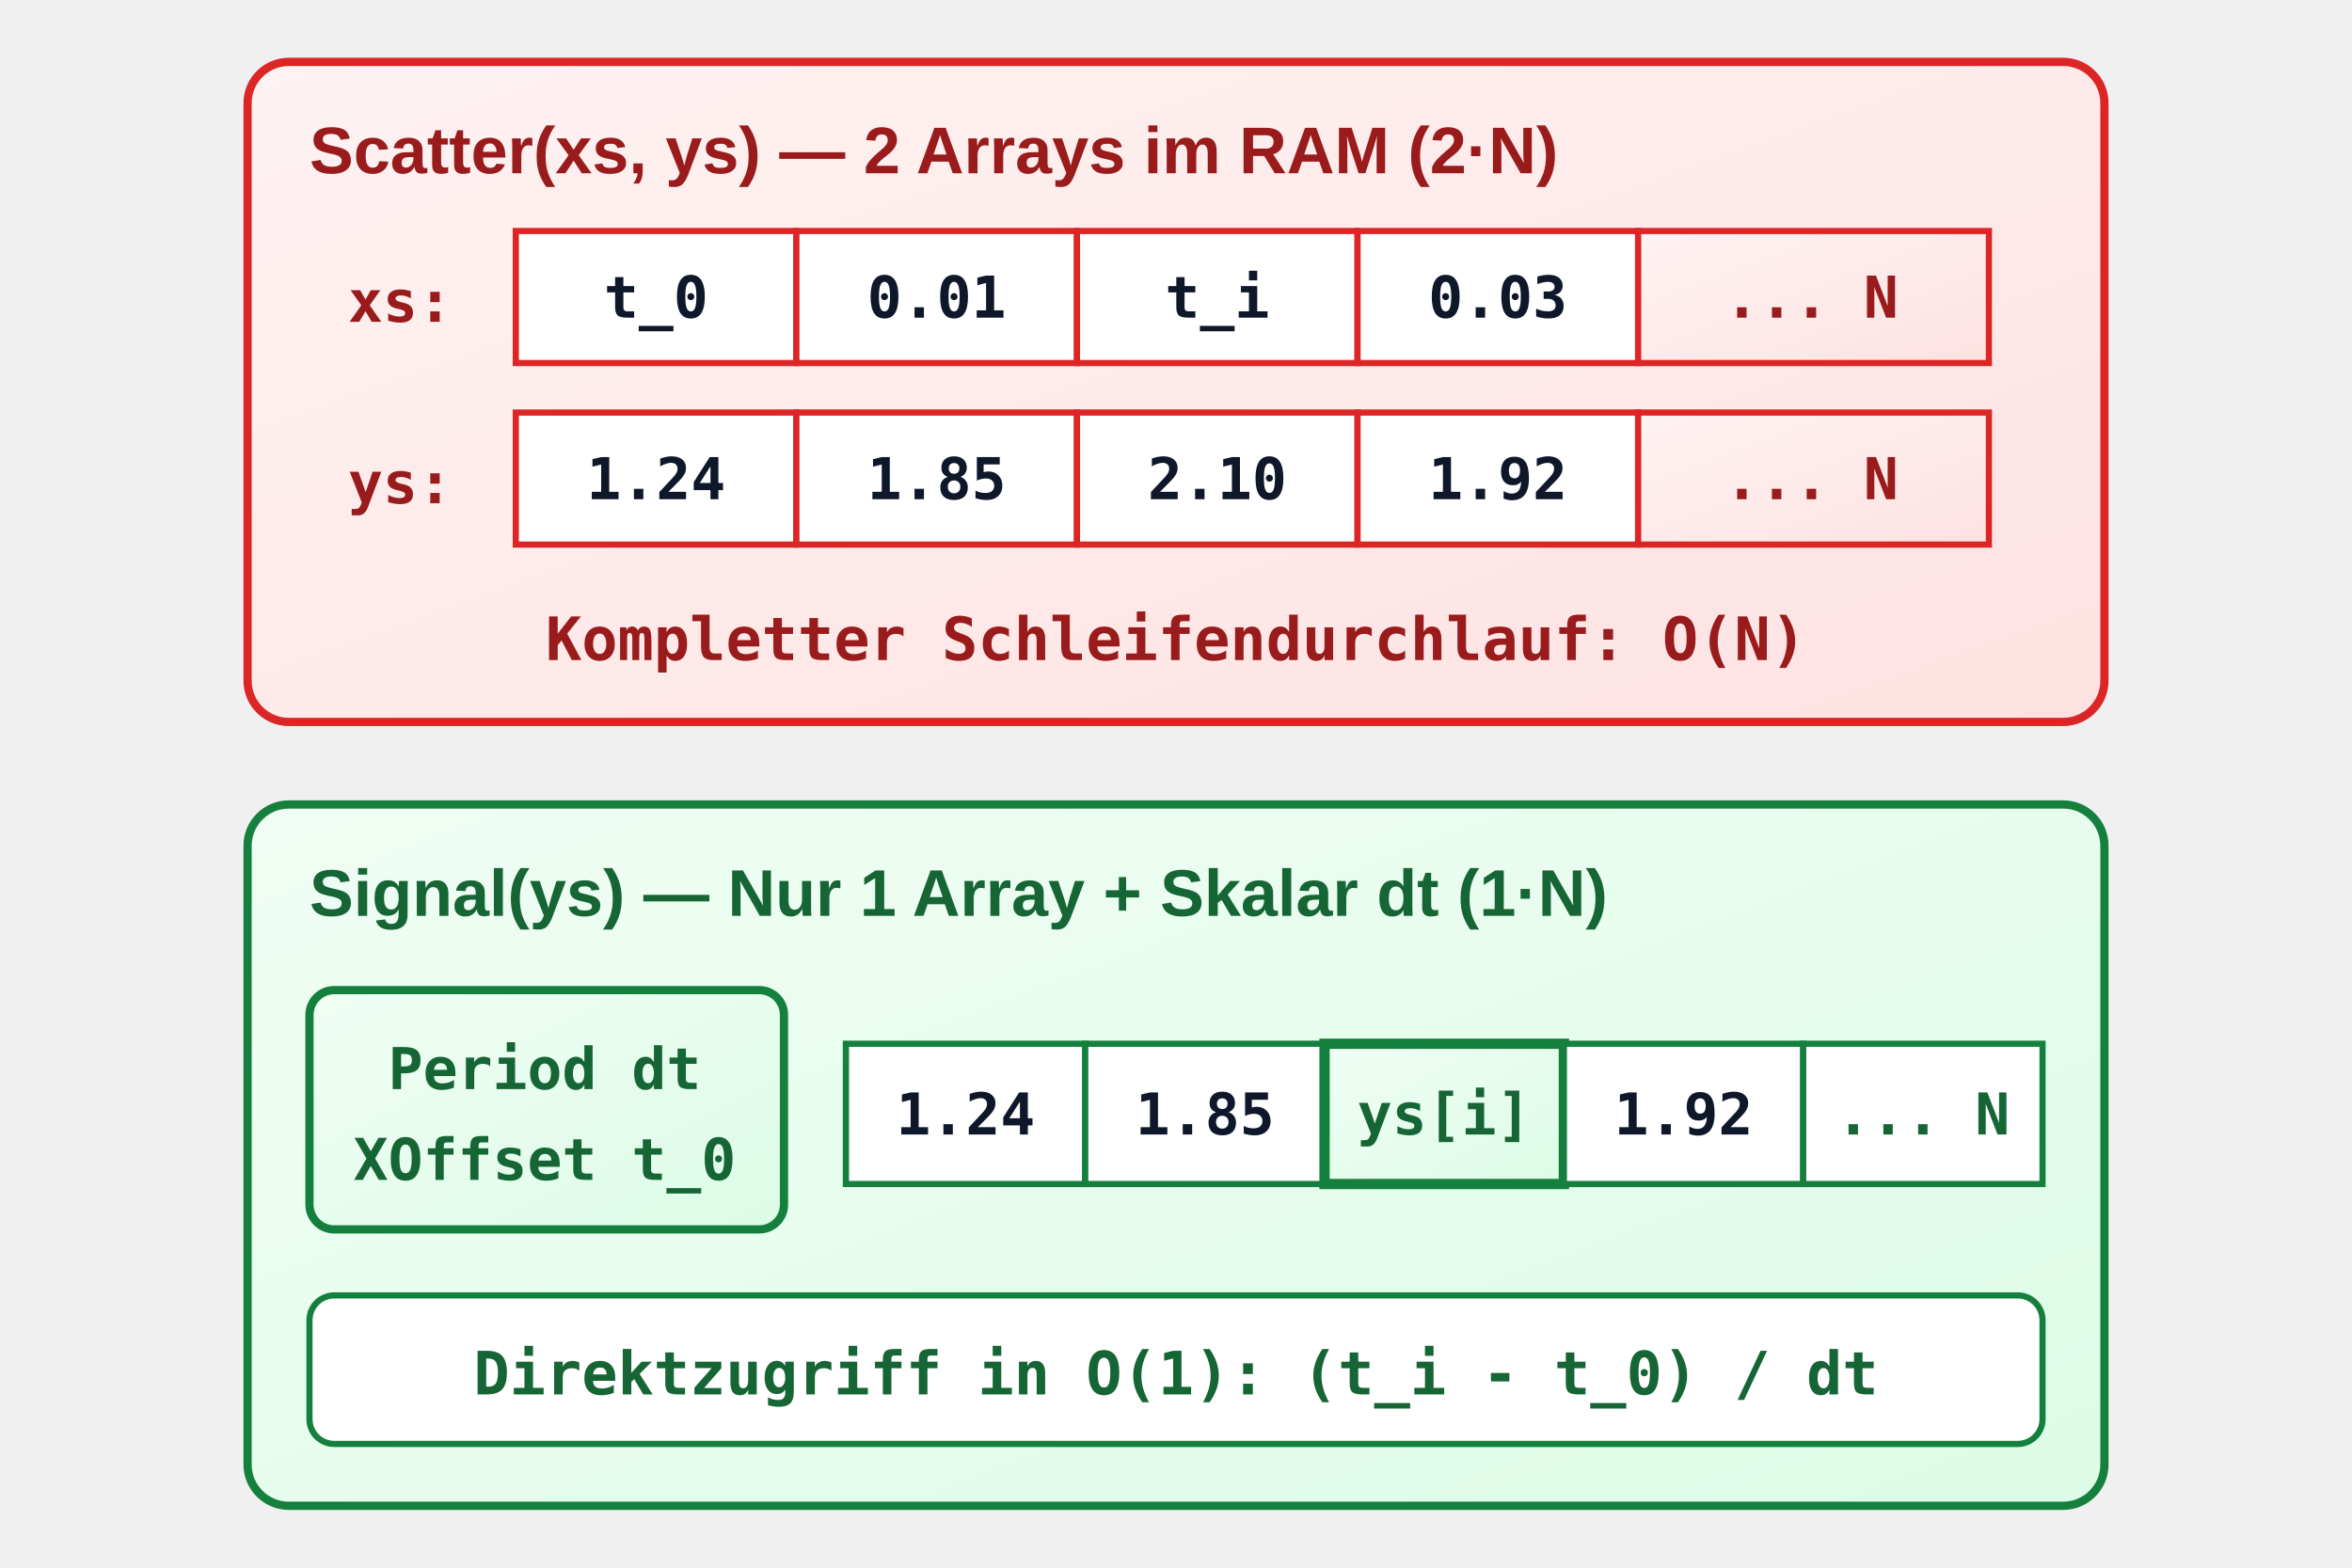
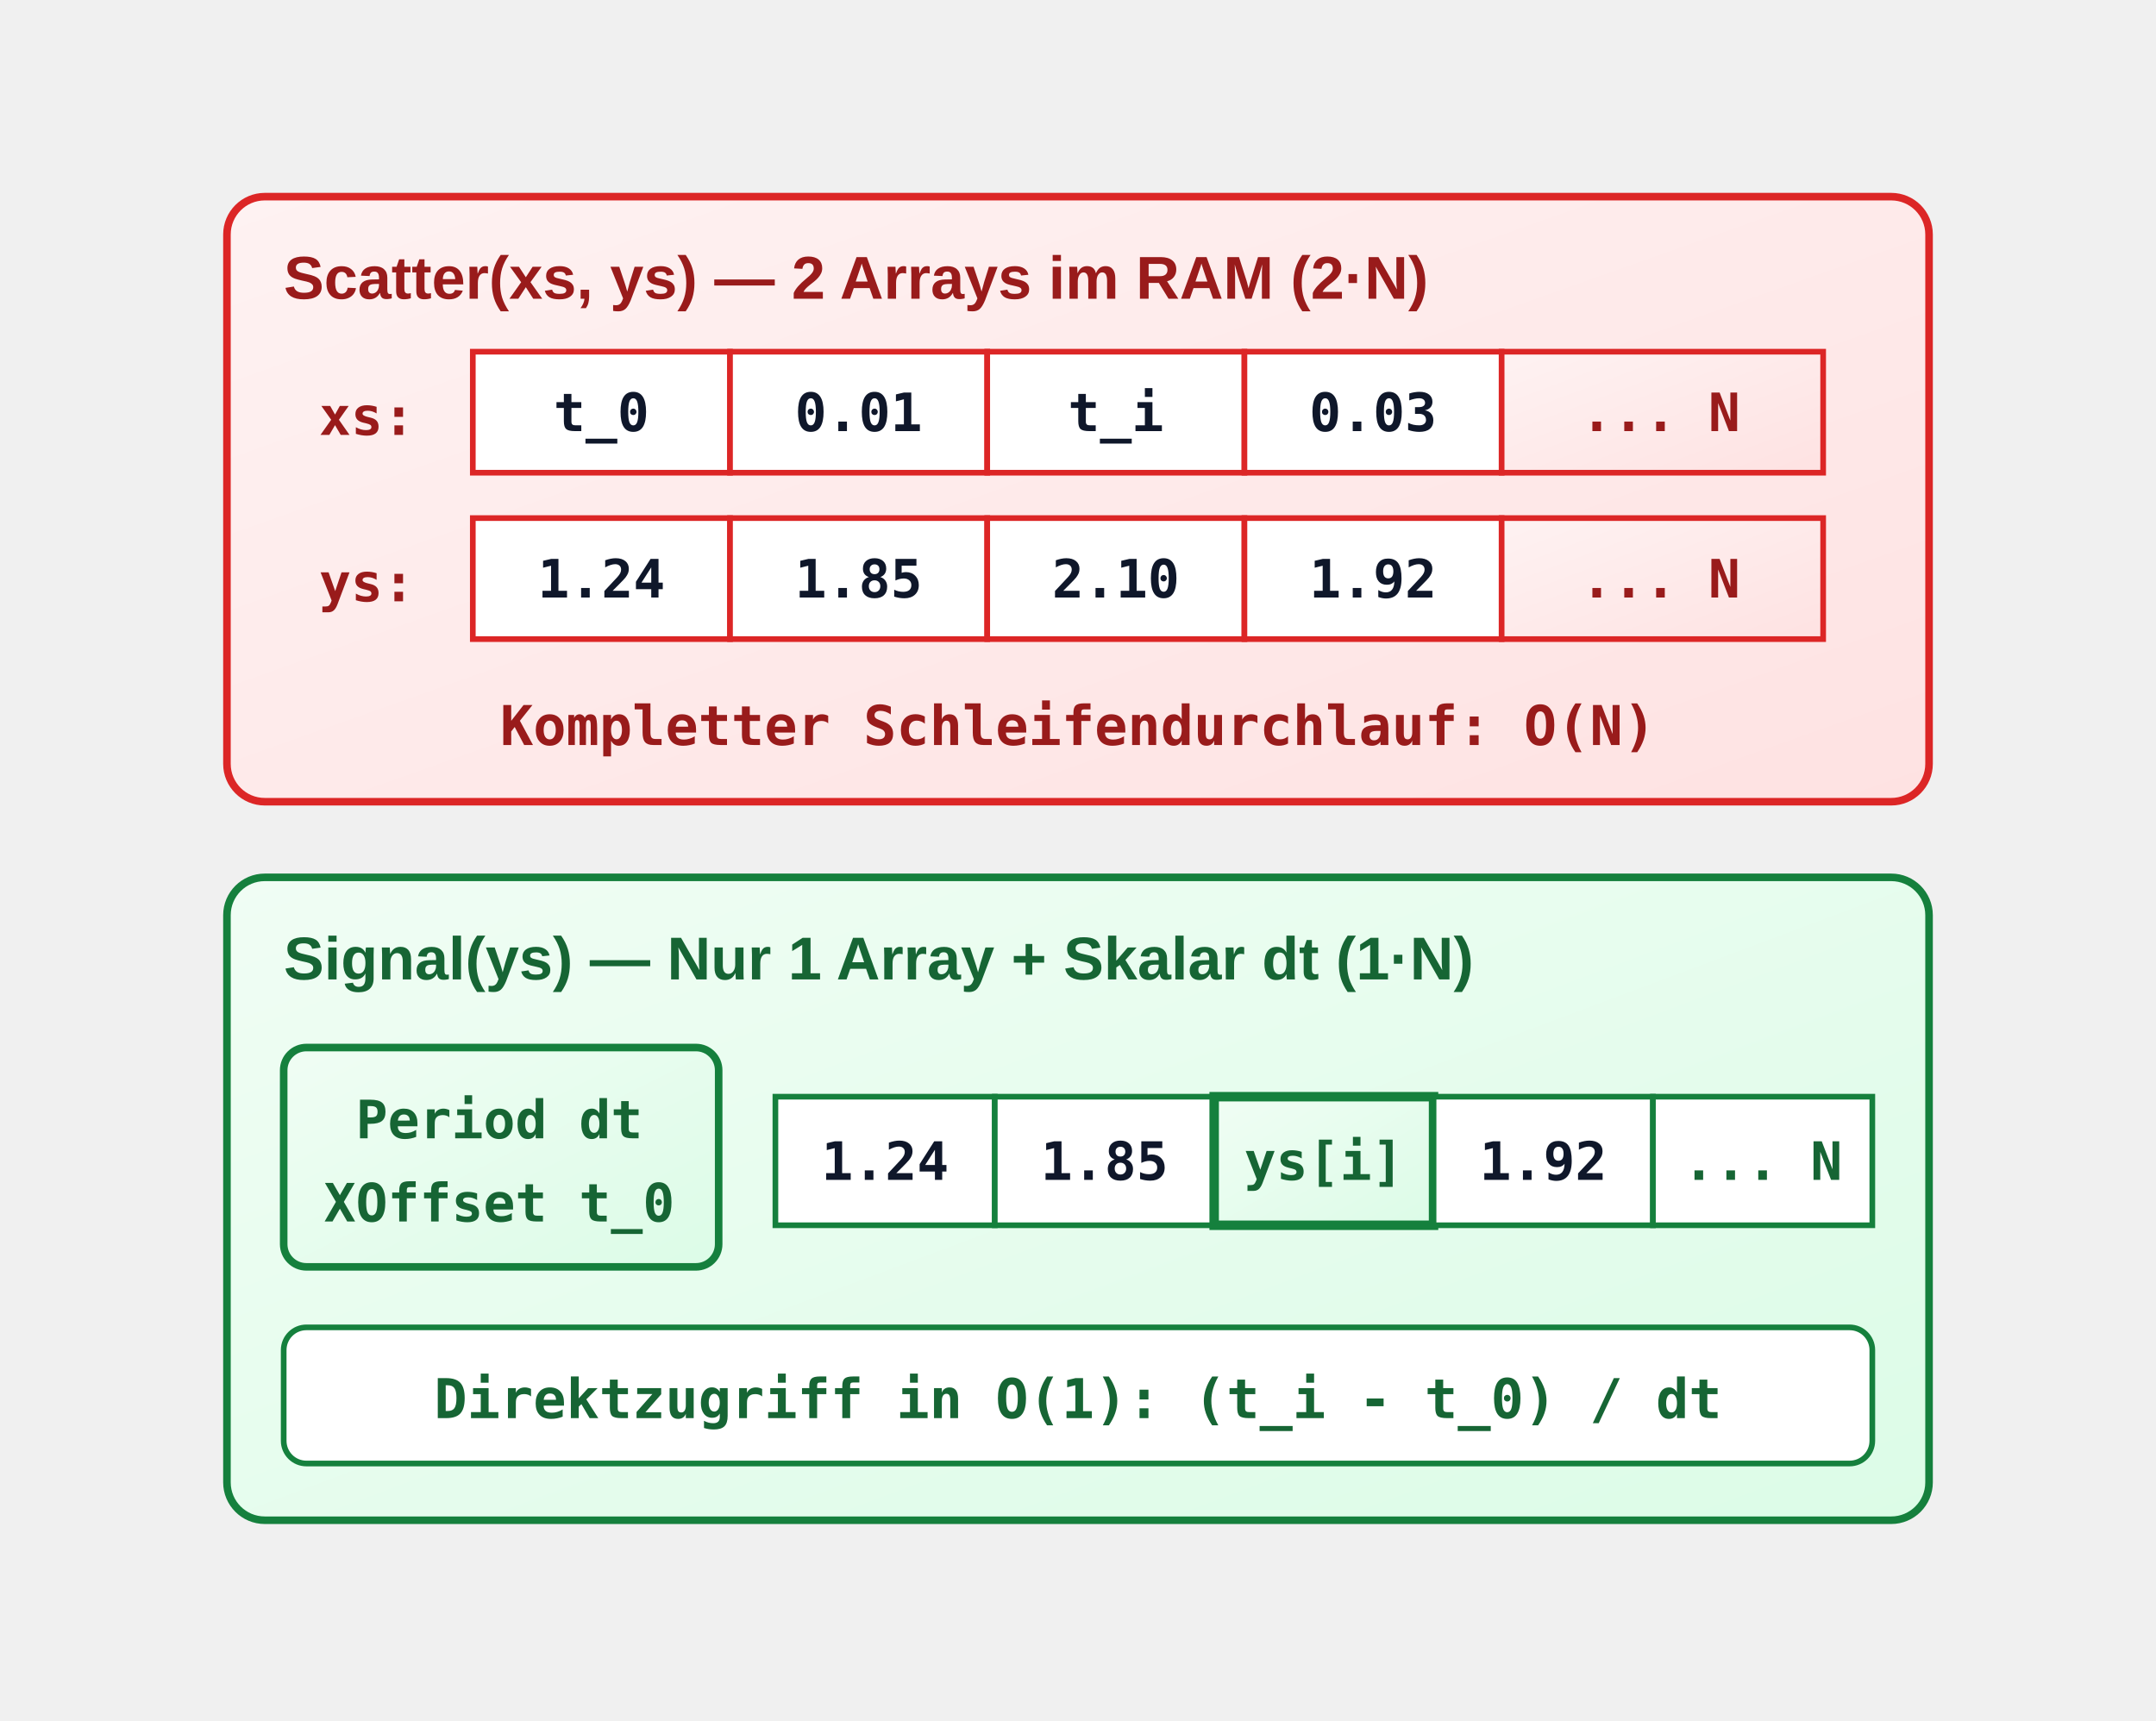
- <svg xmlns="http://www.w3.org/2000/svg" viewBox="-45 0 570 380" width="570" height="380">
+ <svg xmlns="http://www.w3.org/2000/svg" viewBox="-45 -37 570 455" width="570" height="455">
  <defs>
    <linearGradient id="grad-sem-success" x1="0%" y1="0%" x2="100%" y2="100%">
      <stop offset="0%" stop-color="#f0fdf4" />
      <stop offset="100%" stop-color="#dcfce7" />
    </linearGradient>
    <linearGradient id="grad-sem-success-fill" x1="0%" y1="0%" x2="100%" y2="100%">
      <stop offset="0%" stop-color="#15803d" />
      <stop offset="100%" stop-color="#166534" />
    </linearGradient>
    <linearGradient id="grad-sem-danger" x1="0%" y1="0%" x2="100%" y2="100%">
      <stop offset="0%" stop-color="#fef2f2" />
      <stop offset="100%" stop-color="#fee2e2" />
    </linearGradient>
    <linearGradient id="grad-sem-danger-fill" x1="0%" y1="0%" x2="100%" y2="100%">
      <stop offset="0%" stop-color="#dc2626" />
      <stop offset="100%" stop-color="#b91c1c" />
    </linearGradient>
    <linearGradient id="grad-sem-neutral" x1="0%" y1="0%" x2="100%" y2="100%">
      <stop offset="0%" stop-color="#ffffff" />
      <stop offset="100%" stop-color="#f8fafc" />
    </linearGradient>
    <linearGradient id="grad-sem-neutral-fill" x1="0%" y1="0%" x2="100%" y2="100%">
      <stop offset="0%" stop-color="#334155" />
      <stop offset="100%" stop-color="#1e293b" />
    </linearGradient>
    <style>
      
/* @svg-palette:start */
      .sem-success { fill: url(#grad-sem-success); stroke: #15803d; }
      .sem-success-bg { fill: url(#grad-sem-success); stroke: none; }
      .sem-success-stroke { stroke: #15803d; }
      .sem-success-fill { fill: url(#grad-sem-success-fill); }
      .sem-success-text { fill: #166534; }
      .sem-danger { fill: url(#grad-sem-danger); stroke: #dc2626; }
      .sem-danger-bg { fill: url(#grad-sem-danger); stroke: none; }
      .sem-danger-stroke { stroke: #dc2626; }
      .sem-danger-fill { fill: url(#grad-sem-danger-fill); }
      .sem-danger-text { fill: #991b1b; }
      .sem-neutral { fill: url(#grad-sem-neutral); stroke: #334155; }
      .sem-neutral-bg { fill: url(#grad-sem-neutral); stroke: none; }
      .sem-neutral-stroke { stroke: #334155; }
      .sem-neutral-fill { fill: url(#grad-sem-neutral-fill); }
      .sem-neutral-text { fill: #0f172a; }
      /* @svg-palette:end */
.hdr { font-family: 'Segoe UI', Arial, sans-serif; font-size: 16px; font-weight: bold; }
      .cell { font-family: 'Consolas', monospace; font-size: 14px; font-weight: bold; text-anchor: middle; }
      .math { font-family: 'Consolas', monospace; font-size: 14.5px; font-weight: bold; text-anchor: middle; }
    </style>
  </defs>
  <rect class="sem-danger" x="15" y="15" width="450" height="160" rx="10" stroke-width="2" />
  <text x="30" y="42" class="hdr sem-danger-text">Scatter(xs, ys) — 2 Arrays im RAM (2·N)</text>
  <text x="52" y="78" class="cell sem-danger-text">xs:</text>
  <g transform="translate(80, 56)">
    <rect class="sem-danger-stroke" x="0" y="0" width="68" height="32" fill="#ffffff" stroke-width="1.5" />
    <text x="34" y="21" class="cell sem-neutral-text">t_0</text>
    <rect class="sem-danger-stroke" x="68" y="0" width="68" height="32" fill="#ffffff" stroke-width="1.5" />
    <text x="102" y="21" class="cell sem-neutral-text">0.01</text>
    <rect class="sem-danger-stroke" x="136" y="0" width="68" height="32" fill="#ffffff" stroke-width="1.5" />
    <text x="170" y="21" class="cell sem-neutral-text">t_i</text>
    <rect class="sem-danger-stroke" x="204" y="0" width="68" height="32" fill="#ffffff" stroke-width="1.5" />
    <text x="238" y="21" class="cell sem-neutral-text">0.03</text>
    <rect class="sem-danger" x="272" y="0" width="85" height="32" stroke-width="1.5" />
    <text x="314" y="21" class="cell sem-danger-text">... N</text>
  </g>
  <text x="52" y="122" class="cell sem-danger-text">ys:</text>
  <g transform="translate(80, 100)">
    <rect class="sem-danger-stroke" x="0" y="0" width="68" height="32" fill="#ffffff" stroke-width="1.5" />
    <text x="34" y="21" class="cell sem-neutral-text">1.24</text>
    <rect class="sem-danger-stroke" x="68" y="0" width="68" height="32" fill="#ffffff" stroke-width="1.5" />
    <text x="102" y="21" class="cell sem-neutral-text">1.85</text>
    <rect class="sem-danger-stroke" x="136" y="0" width="68" height="32" fill="#ffffff" stroke-width="1.5" />
    <text x="170" y="21" class="cell sem-neutral-text">2.10</text>
    <rect class="sem-danger-stroke" x="204" y="0" width="68" height="32" fill="#ffffff" stroke-width="1.5" />
    <text x="238" y="21" class="cell sem-neutral-text">1.92</text>
    <rect class="sem-danger" x="272" y="0" width="85" height="32" stroke-width="1.5" />
    <text x="314" y="21" class="cell sem-danger-text">... N</text>
  </g>
  <text x="240" y="160" class="math sem-danger-text">Kompletter Schleifendurchlauf: O(N)</text>
  <rect class="sem-success" x="15" y="195" width="450" height="170" rx="10" stroke-width="2" />
  <text x="30" y="222" class="hdr sem-success-text">Signal(ys) — Nur 1 Array + Skalar dt (1·N)</text>
  <rect class="sem-success" x="30" y="240" width="115" height="58" rx="6" stroke-width="2" />
  <text x="87" y="264" class="cell sem-success-text">Period dt</text>
  <text x="87" y="286" class="cell sem-success-text">XOffset t_0</text>
  <g transform="translate(160, 253)">
    <rect class="sem-success-stroke" x="0" y="0" width="58" height="34" fill="#ffffff" stroke-width="1.5" />
    <text x="29" y="22" class="cell sem-neutral-text">1.24</text>
    <rect class="sem-success-stroke" x="58" y="0" width="58" height="34" fill="#ffffff" stroke-width="1.5" />
    <text x="87" y="22" class="cell sem-neutral-text">1.85</text>
    <rect class="sem-success" x="116" y="0" width="58" height="34" stroke-width="2.5" />
    <text x="145" y="22" class="cell sem-success-text">ys[i]</text>
    <rect class="sem-success-stroke" x="174" y="0" width="58" height="34" fill="#ffffff" stroke-width="1.5" />
    <text x="203" y="22" class="cell sem-neutral-text">1.92</text>
    <rect class="sem-success-stroke" x="232" y="0" width="58" height="34" fill="#ffffff" stroke-width="1.5" />
    <text x="261" y="22" class="cell sem-success-text">... N</text>
  </g>
  <rect class="sem-success-stroke" x="30" y="314" width="420" height="36" rx="6" fill="#ffffff" stroke-width="1.5" />
  <text x="240" y="338" class="math sem-success-text">Direktzugriff in O(1): (t_i - t_0) / dt</text>
</svg>
